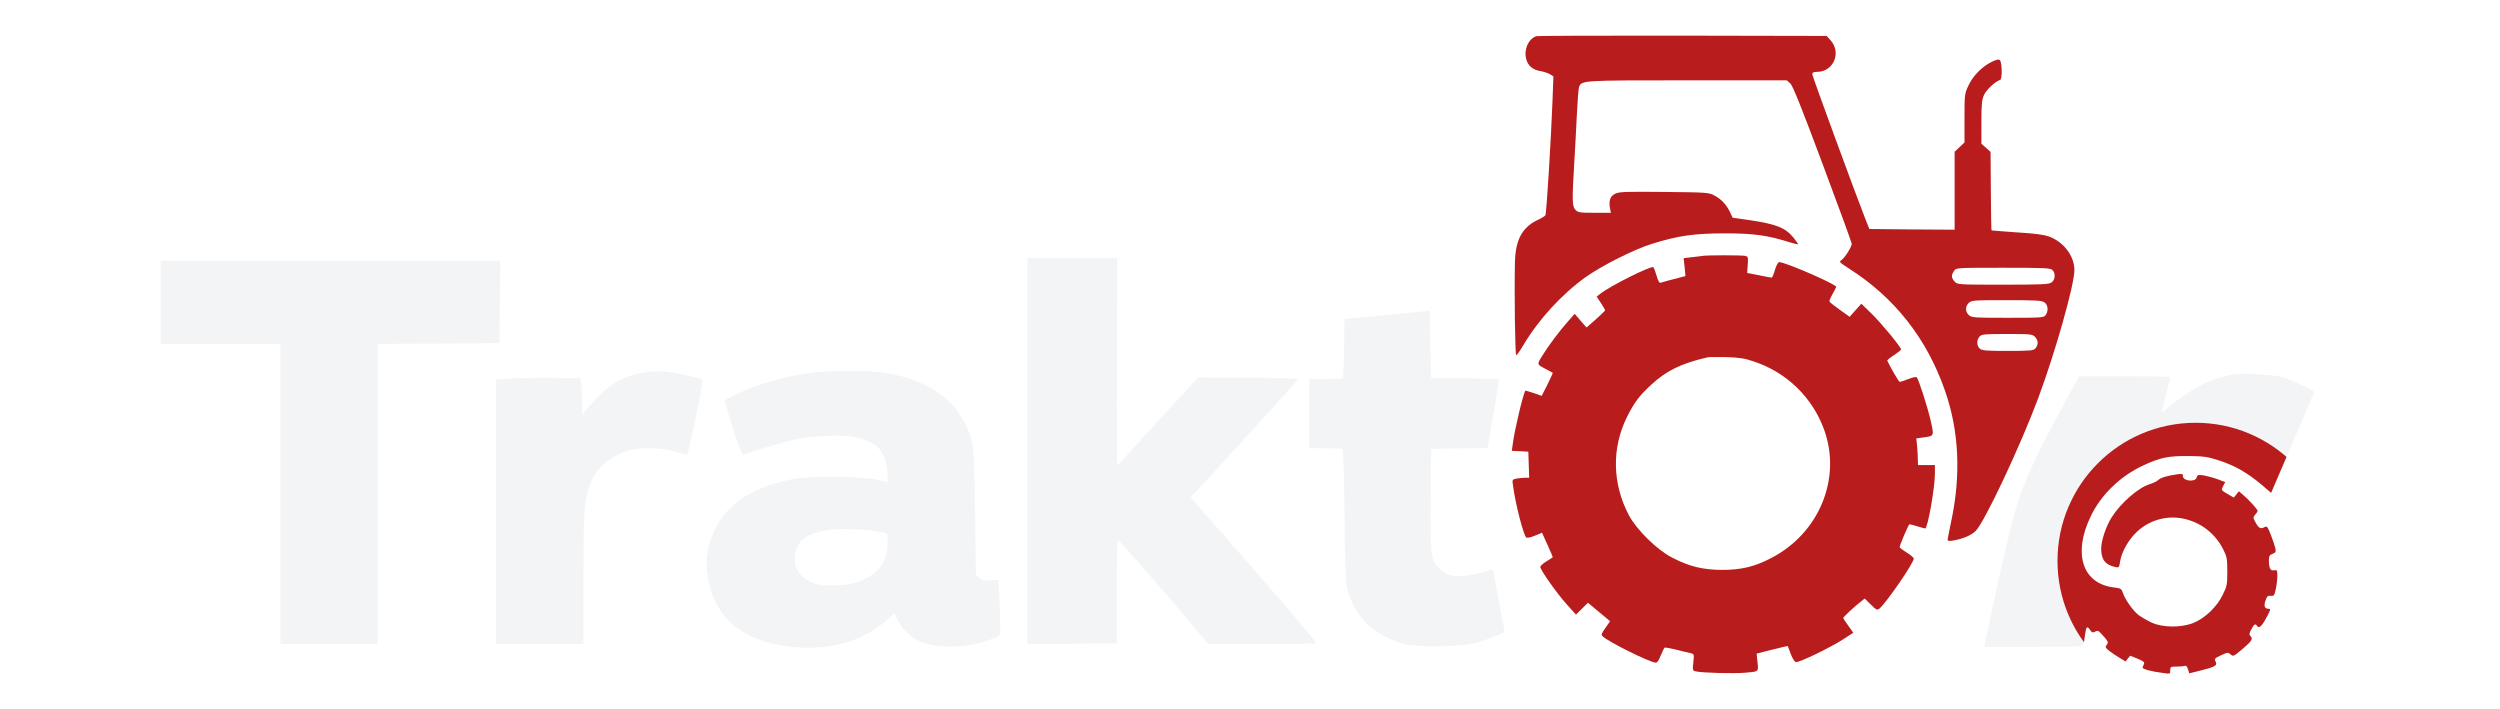
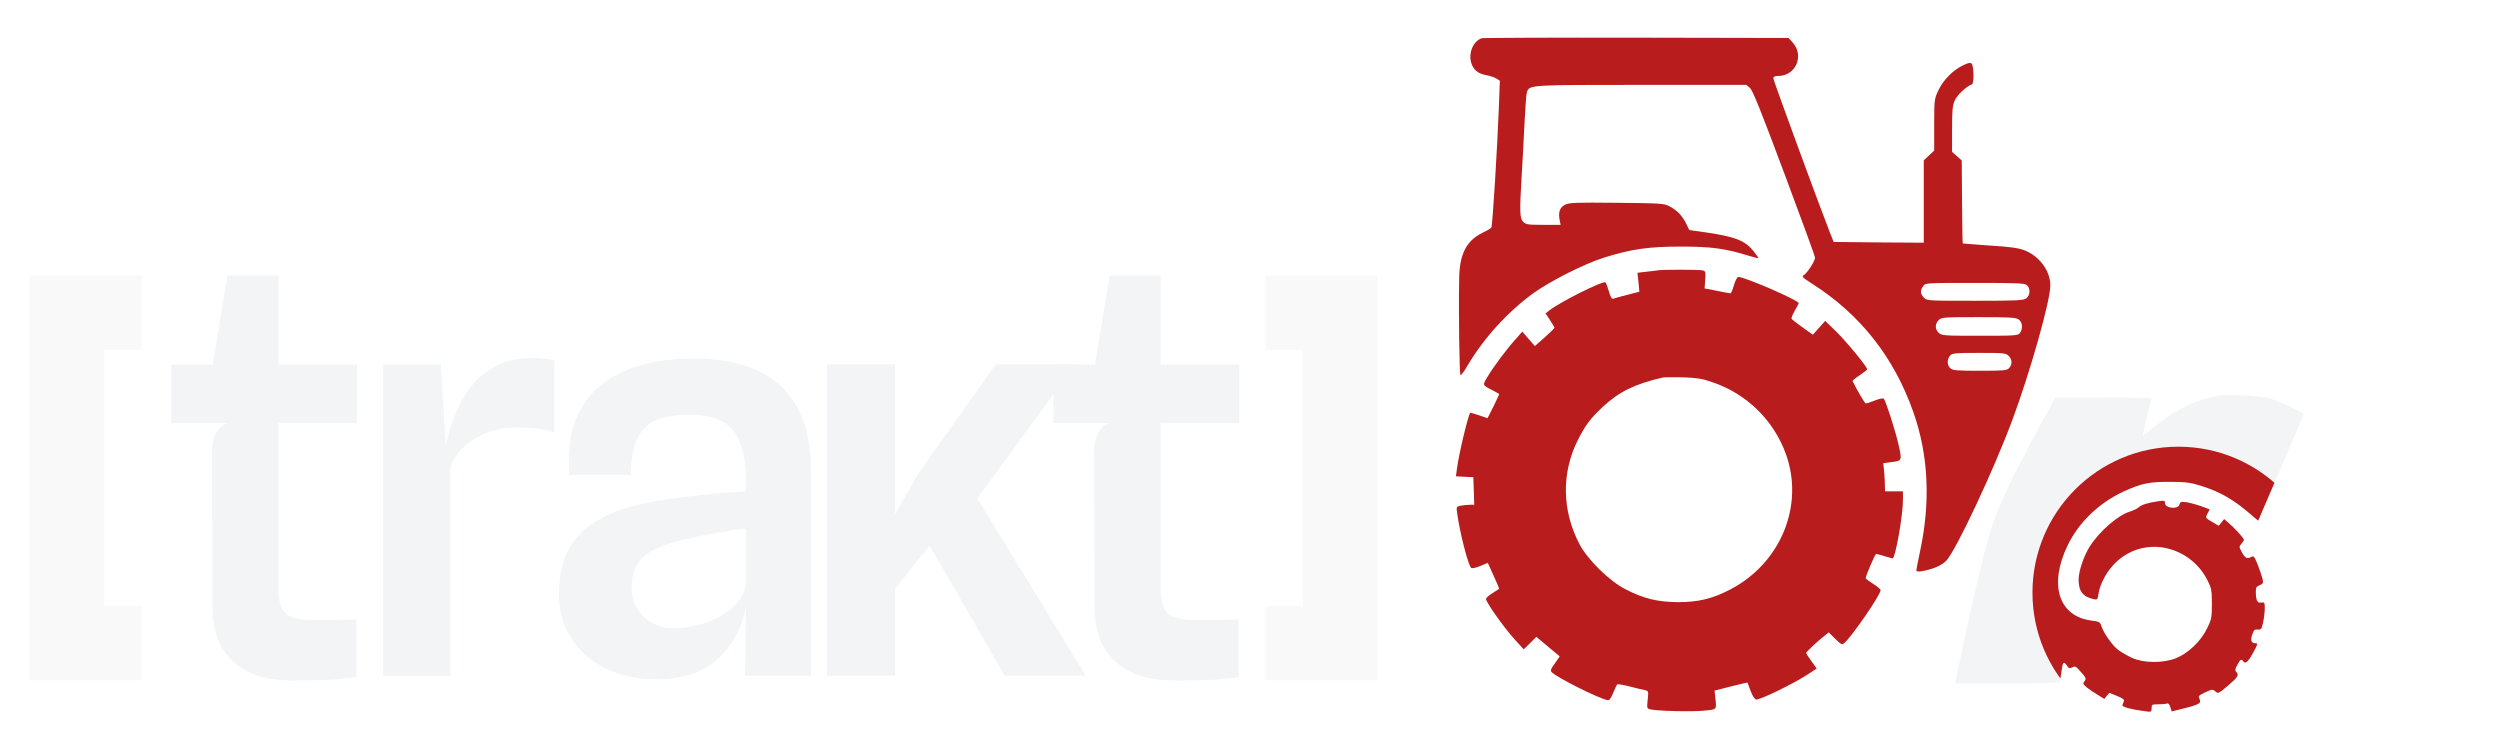
- <svg xmlns="http://www.w3.org/2000/svg" version="1.0" width="1774pt" height="503pt" viewBox="0 170 1774 503" preserveAspectRatio="xMidYMid meet">
+ <svg xmlns="http://www.w3.org/2000/svg" version="1.0" width="1679pt" height="503pt" viewBox="0 170 1679 503" preserveAspectRatio="xMidYMid meet">
  <defs>
    <clipPath id="tire-r-clip">
-       <circle cx="1558" cy="568" r="98" />
+       <circle cx="1463" cy="568" r="98" />
    </clipPath>
  </defs>
  <g transform="translate(0,887) scale(0.1,-0.1)" fill="#f3f4f6" stroke="none">
-     <path fill="#B91C1C" d="M10900 6913 c-56 -21 -88 -96 -70 -162 13 -49 47 -77 103 -86 23 -4 53 -14 66 -22 l24 -15 -7 -187 c-10 -261 -42 -787 -50 -799 -3 -5 -30 -22 -61 -36 -105 -52 -151 -140 -155 -296 -5 -217 1 -660 9 -660 5 0 27 30 49 68 109 184 272 362 443 485 114 81 339 195 469 236 188 59 304 75 520 75 203 0 300 -13 459 -63 34 -10 61 -17 61 -14 0 2 -15 22 -32 45 -59 73 -123 98 -320 127 l-113 16 -20 42 c-26 53 -60 89 -110 116 -38 21 -55 22 -357 25 -273 3 -321 1 -347 -13 -35 -17 -46 -49 -37 -100 l7 -35 -116 0 c-102 0 -117 2 -135 20 -24 24 -25 67 -10 318 6 92 14 250 19 352 5 102 12 193 16 203 19 47 18 47 769 47 l705 0 25 -22 c18 -17 78 -167 230 -574 113 -302 206 -556 206 -564 0 -21 -48 -97 -71 -114 -21 -14 -19 -16 52 -62 322 -205 549 -493 678 -859 103 -290 118 -606 45 -943 -13 -63 -24 -118 -24 -124 0 -6 14 -8 38 -4 74 13 131 38 162 69 64 65 319 608 444 944 121 325 256 803 256 906 0 99 -74 198 -176 237 -41 15 -99 23 -232 31 -97 7 -178 13 -180 14 -2 2 -4 127 -5 280 l-2 277 -32 29 -33 29 0 152 c0 129 3 160 19 195 17 37 78 94 114 106 16 5 14 124 -2 140 -8 8 -22 5 -56 -11 -69 -33 -134 -99 -166 -167 -28 -59 -29 -64 -29 -233 l0 -173 -35 -33 -35 -33 0 -277 0 -276 -302 2 -303 3 -26 65 c-66 167 -379 1019 -379 1033 0 12 9 17 33 17 117 0 176 135 97 224 l-28 31 -1024 2 c-563 1 -1030 -1 -1038 -4z m3664 -1659 c24 -23 20 -70 -6 -88 -19 -14 -69 -16 -345 -16 -319 0 -322 0 -343 22 -24 26 -25 46 -4 76 15 22 15 22 349 22 290 0 336 -2 349 -16z m-56 -230 c25 -18 29 -60 8 -90 -14 -18 -28 -19 -269 -19 -237 0 -256 1 -276 19 -26 24 -27 60 -1 86 19 19 33 20 268 20 208 0 251 -2 270 -16z m-68 -244 c24 -24 26 -57 3 -82 -14 -16 -34 -18 -196 -18 -154 0 -183 2 -199 17 -22 20 -23 61 -1 85 14 16 34 18 195 18 165 0 179 -1 198 -20z" />
-     <path fill="#B91C1C" d="M12080 5354 c-8 -1 -41 -6 -74 -9 l-59 -7 7 -63 6 -64 -42 -11 c-24 -6 -60 -16 -81 -21 -21 -6 -44 -12 -52 -15 -10 -4 -19 11 -30 50 -9 31 -19 57 -23 60 -19 11 -310 -135 -377 -189 l-25 -20 30 -45 c16 -25 30 -48 30 -51 0 -4 -30 -33 -66 -65 l-66 -58 -42 48 -42 49 -46 -52 c-59 -65 -144 -179 -187 -250 -36 -59 -37 -56 34 -93 22 -11 41 -22 43 -23 2 -2 -15 -39 -37 -83 l-41 -81 -57 20 c-31 10 -57 18 -59 17 -14 -17 -76 -275 -89 -375 l-7 -52 59 -3 58 -3 3 -92 3 -93 -29 0 c-16 0 -44 -3 -61 -6 -30 -6 -31 -8 -25 -48 18 -134 73 -347 94 -370 6 -5 30 0 60 12 l52 22 39 -86 c22 -48 39 -88 37 -89 -2 -1 -22 -14 -45 -29 -24 -14 -43 -32 -43 -39 0 -21 116 -186 187 -265 l66 -73 43 42 42 42 49 -41 c26 -22 62 -52 78 -65 l30 -25 -33 -48 c-28 -38 -31 -49 -20 -59 40 -39 316 -176 373 -187 14 -2 23 9 39 49 12 28 24 54 27 57 2 3 38 -3 79 -13 41 -11 88 -22 104 -25 28 -7 28 -7 22 -65 -6 -56 -6 -59 17 -65 45 -11 273 -17 357 -9 95 9 89 2 79 96 l-4 39 110 28 c61 15 110 27 111 26 0 0 10 -26 21 -56 12 -32 27 -56 37 -58 22 -5 245 103 336 162 l71 46 -35 49 c-20 27 -36 52 -36 56 0 7 79 81 127 118 l25 20 43 -43 c39 -38 46 -42 61 -29 50 42 244 324 244 355 0 7 -22 26 -50 43 -27 17 -50 34 -50 38 0 15 63 163 70 163 4 0 29 -7 56 -15 27 -8 52 -15 55 -15 18 0 69 288 69 388 l0 62 -60 0 -60 0 -1 38 c0 20 -2 63 -5 94 l-6 57 50 7 c78 10 77 8 52 120 -23 99 -85 292 -99 307 -4 4 -31 -1 -60 -13 -28 -11 -56 -20 -60 -20 -7 0 -64 98 -89 151 -1 4 20 21 48 39 27 18 50 36 50 40 0 17 -141 188 -210 255 l-72 70 -41 -46 -42 -47 -70 50 c-38 27 -72 53 -73 59 -2 5 8 29 22 53 14 25 26 47 26 50 0 19 -361 176 -405 176 -8 0 -20 -23 -30 -55 -8 -30 -19 -55 -23 -55 -4 0 -45 7 -91 17 l-83 16 4 58 c4 52 2 58 -16 63 -22 6 -280 6 -306 0z m365 -749 c233 -77 416 -255 499 -484 125 -346 -35 -734 -374 -910 -118 -62 -213 -85 -350 -85 -138 1 -233 24 -354 87 -107 54 -254 199 -308 302 -118 224 -122 478 -12 698 51 101 84 146 168 224 108 101 212 153 401 197 11 3 72 3 135 2 92 -3 132 -9 195 -31z" />
-     <path d="M7290 3970 l0 -1370 318 2 317 3 0 368 c-1 202 3 367 7 367 7 0 315 -351 523 -598 l120 -142 383 0 c210 0 382 3 382 6 0 13 -261 318 -639 747 l-254 289 60 61 c33 34 147 159 254 277 107 118 251 277 321 353 71 77 128 143 128 147 0 5 -159 9 -354 10 l-354 1 -128 -139 c-71 -76 -199 -215 -284 -310 -85 -95 -157 -172 -161 -172 -3 0 -5 331 -3 735 l2 735 -319 0 -319 0 0 -1370z" />
-     <path d="M1140 5025 l0 -295 425 0 425 0 0 -1065 0 -1065 345 0 345 0 0 1065 0 1065 433 2 432 3 2 293 3 292 -1205 0 -1205 0 0 -295z" />
-     <path d="M9843 4935 l-303 -29 -2 -211 c-2 -159 -6 -210 -15 -211 -7 -1 -62 -2 -123 -3 l-110 -1 0 -245 0 -245 110 -1 c61 -1 116 -2 123 -3 9 -1 13 -107 18 -476 4 -402 8 -483 22 -530 60 -197 179 -312 392 -377 93 -28 410 -25 518 5 61 17 152 51 204 77 1 0 -13 78 -32 172 -19 95 -37 195 -41 223 -6 47 -9 51 -28 45 -213 -62 -294 -59 -367 14 -56 55 -60 92 -57 496 l3 350 200 3 201 2 12 73 c6 39 25 148 42 241 16 93 27 172 24 175 -3 3 -112 6 -242 6 l-237 1 -5 239 -5 240 -302 -30z" />
-     <path d="M4555 4525 c-118 -22 -215 -73 -300 -159 -38 -39 -82 -87 -96 -106 l-26 -35 -2 90 c-1 50 -4 108 -7 131 l-6 40 -193 3 c-106 1 -240 -1 -299 -5 l-106 -7 0 -938 0 -939 310 0 310 0 0 458 c0 468 6 552 40 657 40 120 143 217 273 257 90 27 259 22 356 -11 35 -12 65 -20 68 -17 3 3 30 120 60 262 36 168 51 260 45 266 -18 18 -185 56 -267 62 -51 3 -109 0 -160 -9z" />
-     <path d="M5790 4529 c-204 -24 -422 -85 -572 -160 l-77 -39 15 -52 c63 -217 107 -339 119 -334 69 26 288 90 364 107 124 26 329 36 413 20 168 -33 234 -99 245 -247 3 -41 3 -74 1 -74 -3 0 -41 8 -84 17 -103 23 -482 25 -589 4 -373 -74 -569 -254 -611 -562 -3 -26 1 -86 10 -140 49 -289 254 -456 602 -490 264 -26 499 41 665 190 l56 50 23 -50 c32 -67 102 -131 176 -158 119 -45 322 -37 474 18 75 27 75 27 78 67 1 21 -1 111 -5 199 l-8 160 -55 -3 c-44 -3 -61 1 -80 16 l-25 20 -6 444 c-7 490 -9 508 -73 637 -100 198 -303 320 -599 360 -91 13 -348 12 -457 0z m429 -1129 c36 -6 69 -14 74 -17 6 -3 7 -39 4 -84 -6 -96 -36 -153 -105 -204 -77 -56 -159 -79 -283 -79 -99 0 -111 2 -165 30 -71 36 -104 85 -104 156 0 114 64 175 215 204 77 15 255 12 364 -6z" />
-     <path d="M15855 4514 c-62 -10 -148 -36 -202 -60 -68 -30 -201 -117 -265 -174 -27 -23 -48 -39 -48 -35 0 3 14 60 30 125 17 65 30 121 30 124 0 3 -146 6 -324 6 l-323 0 -99 -182 c-221 -410 -291 -562 -349 -758 -36 -120 -115 -456 -169 -715 -25 -121 -48 -230 -51 -242 l-5 -23 349 0 c283 0 350 3 354 13 3 8 8 39 12 70 8 62 15 69 37 36 12 -18 18 -20 35 -11 17 9 24 7 45 -16 49 -54 52 -60 37 -78 -12 -14 -9 -20 16 -41 17 -13 50 -36 74 -50 l44 -27 16 21 17 20 52 -21 c38 -15 51 -25 46 -36 -3 -8 -8 -20 -10 -26 -5 -11 60 -29 149 -40 46 -7 47 -6 47 20 0 24 3 26 44 26 24 0 51 2 59 5 9 4 17 -4 23 -24 l9 -29 88 22 c99 25 114 35 98 63 -9 18 -4 23 39 43 47 22 51 22 69 6 18 -16 21 -14 85 40 67 57 75 71 54 92 -9 9 -7 20 8 47 19 36 28 42 39 25 13 -22 32 -7 63 49 36 66 37 71 19 71 -27 0 -35 20 -21 58 10 31 17 37 37 34 23 -2 26 3 36 48 6 28 11 70 11 94 0 40 -2 43 -24 39 -26 -5 -36 15 -36 75 0 26 5 34 26 42 23 9 25 14 19 43 -4 17 -19 60 -32 94 -23 57 -27 62 -45 52 -27 -15 -40 -7 -63 34 -18 34 -18 37 -2 55 9 10 17 22 17 27 0 10 -65 82 -104 114 l-29 25 -18 -23 -18 -22 -45 26 c-45 27 -46 27 -31 55 l15 29 -56 21 c-31 11 -76 23 -99 27 -37 5 -43 3 -48 -16 -9 -34 -97 -25 -97 10 0 17 -5 18 -42 13 -72 -10 -116 -24 -133 -40 -9 -9 -36 -22 -61 -30 -80 -24 -205 -133 -269 -234 -40 -63 -75 -166 -75 -223 0 -78 29 -115 101 -131 25 -5 27 -3 33 39 11 70 61 158 122 214 94 86 221 118 344 87 117 -30 211 -106 266 -214 26 -52 29 -67 29 -157 0 -93 -2 -105 -33 -167 -41 -85 -128 -167 -209 -199 -87 -34 -217 -33 -295 3 -32 15 -73 39 -92 53 -39 29 -98 113 -113 160 -9 27 -15 31 -66 37 -221 28 -289 240 -161 505 74 154 210 285 374 361 121 56 175 67 320 66 110 -1 136 -5 218 -32 109 -35 200 -87 297 -169 l71 -60 26 61 c14 34 82 192 152 353 69 161 126 296 126 301 0 12 -167 90 -232 108 -53 15 -276 27 -333 18z" />
+     <path fill="#B91C1C" d="M9950 6913 c-56 -21 -88 -96 -70 -162 13 -49 47 -77 103 -86 23 -4 53 -14 66 -22 l24 -15 -7 -187 c-10 -261 -42 -787 -50 -799 -3 -5 -30 -22 -61 -36 -105 -52 -151 -140 -155 -296 -5 -217 1 -660 9 -660 5 0 27 30 49 68 109 184 272 362 443 485 114 81 339 195 469 236 188 59 304 75 520 75 203 0 300 -13 459 -63 34 -10 61 -17 61 -14 0 2 -15 22 -32 45 -59 73 -123 98 -320 127 l-113 16 -20 42 c-26 53 -60 89 -110 116 -38 21 -55 22 -357 25 -273 3 -321 1 -347 -13 -35 -17 -46 -49 -37 -100 l7 -35 -116 0 c-102 0 -117 2 -135 20 -24 24 -25 67 -10 318 6 92 14 250 19 352 5 102 12 193 16 203 19 47 18 47 769 47 l705 0 25 -22 c18 -17 78 -167 230 -574 113 -302 206 -556 206 -564 0 -21 -48 -97 -71 -114 -21 -14 -19 -16 52 -62 322 -205 549 -493 678 -859 103 -290 118 -606 45 -943 -13 -63 -24 -118 -24 -124 0 -6 14 -8 38 -4 74 13 131 38 162 69 64 65 319 608 444 944 121 325 256 803 256 906 0 99 -74 198 -176 237 -41 15 -99 23 -232 31 -97 7 -178 13 -180 14 -2 2 -4 127 -5 280 l-2 277 -32 29 -33 29 0 152 c0 129 3 160 19 195 17 37 78 94 114 106 16 5 14 124 -2 140 -8 8 -22 5 -56 -11 -69 -33 -134 -99 -166 -167 -28 -59 -29 -64 -29 -233 l0 -173 -35 -33 -35 -33 0 -277 0 -276 -302 2 -303 3 -26 65 c-66 167 -379 1019 -379 1033 0 12 9 17 33 17 117 0 176 135 97 224 l-28 31 -1024 2 c-563 1 -1030 -1 -1038 -4z m3664 -1659 c24 -23 20 -70 -6 -88 -19 -14 -69 -16 -345 -16 -319 0 -322 0 -343 22 -24 26 -25 46 -4 76 15 22 15 22 349 22 290 0 336 -2 349 -16z m-56 -230 c25 -18 29 -60 8 -90 -14 -18 -28 -19 -269 -19 -237 0 -256 1 -276 19 -26 24 -27 60 -1 86 19 19 33 20 268 20 208 0 251 -2 270 -16z m-68 -244 c24 -24 26 -57 3 -82 -14 -16 -34 -18 -196 -18 -154 0 -183 2 -199 17 -22 20 -23 61 -1 85 14 16 34 18 195 18 165 0 179 -1 198 -20z" />
+     <path fill="#B91C1C" d="M11130 5354 c-8 -1 -41 -6 -74 -9 l-59 -7 7 -63 6 -64 -42 -11 c-24 -6 -60 -16 -81 -21 -21 -6 -44 -12 -52 -15 -10 -4 -19 11 -30 50 -9 31 -19 57 -23 60 -19 11 -310 -135 -377 -189 l-25 -20 30 -45 c16 -25 30 -48 30 -51 0 -4 -30 -33 -66 -65 l-66 -58 -42 48 -42 49 -46 -52 c-59 -65 -144 -179 -187 -250 -36 -59 -37 -56 34 -93 22 -11 41 -22 43 -23 2 -2 -15 -39 -37 -83 l-41 -81 -57 20 c-31 10 -57 18 -59 17 -14 -17 -76 -275 -89 -375 l-7 -52 59 -3 58 -3 3 -92 3 -93 -29 0 c-16 0 -44 -3 -61 -6 -30 -6 -31 -8 -25 -48 18 -134 73 -347 94 -370 6 -5 30 0 60 12 l52 22 39 -86 c22 -48 39 -88 37 -89 -2 -1 -22 -14 -45 -29 -24 -14 -43 -32 -43 -39 0 -21 116 -186 187 -265 l66 -73 43 42 42 42 49 -41 c26 -22 62 -52 78 -65 l30 -25 -33 -48 c-28 -38 -31 -49 -20 -59 40 -39 316 -176 373 -187 14 -2 23 9 39 49 12 28 24 54 27 57 2 3 38 -3 79 -13 41 -11 88 -22 104 -25 28 -7 28 -7 22 -65 -6 -56 -6 -59 17 -65 45 -11 273 -17 357 -9 95 9 89 2 79 96 l-4 39 110 28 c61 15 110 27 111 26 0 0 10 -26 21 -56 12 -32 27 -56 37 -58 22 -5 245 103 336 162 l71 46 -35 49 c-20 27 -36 52 -36 56 0 7 79 81 127 118 l25 20 43 -43 c39 -38 46 -42 61 -29 50 42 244 324 244 355 0 7 -22 26 -50 43 -27 17 -50 34 -50 38 0 15 63 163 70 163 4 0 29 -7 56 -15 27 -8 52 -15 55 -15 18 0 69 288 69 388 l0 62 -60 0 -60 0 -1 38 c0 20 -2 63 -5 94 l-6 57 50 7 c78 10 77 8 52 120 -23 99 -85 292 -99 307 -4 4 -31 -1 -60 -13 -28 -11 -56 -20 -60 -20 -7 0 -64 98 -89 151 -1 4 20 21 48 39 27 18 50 36 50 40 0 17 -141 188 -210 255 l-72 70 -41 -46 -42 -47 -70 50 c-38 27 -72 53 -73 59 -2 5 8 29 22 53 14 25 26 47 26 50 0 19 -361 176 -405 176 -8 0 -20 -23 -30 -55 -8 -30 -19 -55 -23 -55 -4 0 -45 7 -91 17 l-83 16 4 58 c4 52 2 58 -16 63 -22 6 -280 6 -306 0z m365 -749 c233 -77 416 -255 499 -484 125 -346 -35 -734 -374 -910 -118 -62 -213 -85 -350 -85 -138 1 -233 24 -354 87 -107 54 -254 199 -308 302 -118 224 -122 478 -12 698 51 101 84 146 168 224 108 101 212 153 401 197 11 3 72 3 135 2 92 -3 132 -9 195 -31z" />
+     <path d="M14905 4514 c-62 -10 -148 -36 -202 -60 -68 -30 -201 -117 -265 -174 -27 -23 -48 -39 -48 -35 0 3 14 60 30 125 17 65 30 121 30 124 0 3 -146 6 -324 6 l-323 0 -99 -182 c-221 -410 -291 -562 -349 -758 -36 -120 -115 -456 -169 -715 -25 -121 -48 -230 -51 -242 l-5 -23 349 0 c283 0 350 3 354 13 3 8 8 39 12 70 8 62 15 69 37 36 12 -18 18 -20 35 -11 17 9 24 7 45 -16 49 -54 52 -60 37 -78 -12 -14 -9 -20 16 -41 17 -13 50 -36 74 -50 l44 -27 16 21 17 20 52 -21 c38 -15 51 -25 46 -36 -3 -8 -8 -20 -10 -26 -5 -11 60 -29 149 -40 46 -7 47 -6 47 20 0 24 3 26 44 26 24 0 51 2 59 5 9 4 17 -4 23 -24 l9 -29 88 22 c99 25 114 35 98 63 -9 18 -4 23 39 43 47 22 51 22 69 6 18 -16 21 -14 85 40 67 57 75 71 54 92 -9 9 -7 20 8 47 19 36 28 42 39 25 13 -22 32 -7 63 49 36 66 37 71 19 71 -27 0 -35 20 -21 58 10 31 17 37 37 34 23 -2 26 3 36 48 6 28 11 70 11 94 0 40 -2 43 -24 39 -26 -5 -36 15 -36 75 0 26 5 34 26 42 23 9 25 14 19 43 -4 17 -19 60 -32 94 -23 57 -27 62 -45 52 -27 -15 -40 -7 -63 34 -18 34 -18 37 -2 55 9 10 17 22 17 27 0 10 -65 82 -104 114 l-29 25 -18 -23 -18 -22 -45 26 c-45 27 -46 27 -31 55 l15 29 -56 21 c-31 11 -76 23 -99 27 -37 5 -43 3 -48 -16 -9 -34 -97 -25 -97 10 0 17 -5 18 -42 13 -72 -10 -116 -24 -133 -40 -9 -9 -36 -22 -61 -30 -80 -24 -205 -133 -269 -234 -40 -63 -75 -166 -75 -223 0 -78 29 -115 101 -131 25 -5 27 -3 33 39 11 70 61 158 122 214 94 86 221 118 344 87 117 -30 211 -106 266 -214 26 -52 29 -67 29 -157 0 -93 -2 -105 -33 -167 -41 -85 -128 -167 -209 -199 -87 -34 -217 -33 -295 3 -32 15 -73 39 -92 53 -39 29 -98 113 -113 160 -9 27 -15 31 -66 37 -221 28 -289 240 -161 505 74 154 210 285 374 361 121 56 175 67 320 66 110 -1 136 -5 218 -32 109 -35 200 -87 297 -169 l71 -60 26 61 c14 34 82 192 152 353 69 161 126 296 126 301 0 12 -167 90 -232 108 -53 15 -276 27 -333 18z" />
  </g>
  <g clip-path="url(#tire-r-clip)">
    <g transform="translate(0,887) scale(0.1,-0.1)" fill="#B91C1C" stroke="none">
-       <path d="M15855 4514 c-62 -10 -148 -36 -202 -60 -68 -30 -201 -117 -265 -174 -27 -23 -48 -39 -48 -35 0 3 14 60 30 125 17 65 30 121 30 124 0 3 -146 6 -324 6 l-323 0 -99 -182 c-221 -410 -291 -562 -349 -758 -36 -120 -115 -456 -169 -715 -25 -121 -48 -230 -51 -242 l-5 -23 349 0 c283 0 350 3 354 13 3 8 8 39 12 70 8 62 15 69 37 36 12 -18 18 -20 35 -11 17 9 24 7 45 -16 49 -54 52 -60 37 -78 -12 -14 -9 -20 16 -41 17 -13 50 -36 74 -50 l44 -27 16 21 17 20 52 -21 c38 -15 51 -25 46 -36 -3 -8 -8 -20 -10 -26 -5 -11 60 -29 149 -40 46 -7 47 -6 47 20 0 24 3 26 44 26 24 0 51 2 59 5 9 4 17 -4 23 -24 l9 -29 88 22 c99 25 114 35 98 63 -9 18 -4 23 39 43 47 22 51 22 69 6 18 -16 21 -14 85 40 67 57 75 71 54 92 -9 9 -7 20 8 47 19 36 28 42 39 25 13 -22 32 -7 63 49 36 66 37 71 19 71 -27 0 -35 20 -21 58 10 31 17 37 37 34 23 -2 26 3 36 48 6 28 11 70 11 94 0 40 -2 43 -24 39 -26 -5 -36 15 -36 75 0 26 5 34 26 42 23 9 25 14 19 43 -4 17 -19 60 -32 94 -23 57 -27 62 -45 52 -27 -15 -40 -7 -63 34 -18 34 -18 37 -2 55 9 10 17 22 17 27 0 10 -65 82 -104 114 l-29 25 -18 -23 -18 -22 -45 26 c-45 27 -46 27 -31 55 l15 29 -56 21 c-31 11 -76 23 -99 27 -37 5 -43 3 -48 -16 -9 -34 -97 -25 -97 10 0 17 -5 18 -42 13 -72 -10 -116 -24 -133 -40 -9 -9 -36 -22 -61 -30 -80 -24 -205 -133 -269 -234 -40 -63 -75 -166 -75 -223 0 -78 29 -115 101 -131 25 -5 27 -3 33 39 11 70 61 158 122 214 94 86 221 118 344 87 117 -30 211 -106 266 -214 26 -52 29 -67 29 -157 0 -93 -2 -105 -33 -167 -41 -85 -128 -167 -209 -199 -87 -34 -217 -33 -295 3 -32 15 -73 39 -92 53 -39 29 -98 113 -113 160 -9 27 -15 31 -66 37 -221 28 -289 240 -161 505 74 154 210 285 374 361 121 56 175 67 320 66 110 -1 136 -5 218 -32 109 -35 200 -87 297 -169 l71 -60 26 61 c14 34 82 192 152 353 69 161 126 296 126 301 0 12 -167 90 -232 108 -53 15 -276 27 -333 18z" />
+       <path d="M14905 4514 c-62 -10 -148 -36 -202 -60 -68 -30 -201 -117 -265 -174 -27 -23 -48 -39 -48 -35 0 3 14 60 30 125 17 65 30 121 30 124 0 3 -146 6 -324 6 l-323 0 -99 -182 c-221 -410 -291 -562 -349 -758 -36 -120 -115 -456 -169 -715 -25 -121 -48 -230 -51 -242 l-5 -23 349 0 c283 0 350 3 354 13 3 8 8 39 12 70 8 62 15 69 37 36 12 -18 18 -20 35 -11 17 9 24 7 45 -16 49 -54 52 -60 37 -78 -12 -14 -9 -20 16 -41 17 -13 50 -36 74 -50 l44 -27 16 21 17 20 52 -21 c38 -15 51 -25 46 -36 -3 -8 -8 -20 -10 -26 -5 -11 60 -29 149 -40 46 -7 47 -6 47 20 0 24 3 26 44 26 24 0 51 2 59 5 9 4 17 -4 23 -24 l9 -29 88 22 c99 25 114 35 98 63 -9 18 -4 23 39 43 47 22 51 22 69 6 18 -16 21 -14 85 40 67 57 75 71 54 92 -9 9 -7 20 8 47 19 36 28 42 39 25 13 -22 32 -7 63 49 36 66 37 71 19 71 -27 0 -35 20 -21 58 10 31 17 37 37 34 23 -2 26 3 36 48 6 28 11 70 11 94 0 40 -2 43 -24 39 -26 -5 -36 15 -36 75 0 26 5 34 26 42 23 9 25 14 19 43 -4 17 -19 60 -32 94 -23 57 -27 62 -45 52 -27 -15 -40 -7 -63 34 -18 34 -18 37 -2 55 9 10 17 22 17 27 0 10 -65 82 -104 114 l-29 25 -18 -23 -18 -22 -45 26 c-45 27 -46 27 -31 55 l15 29 -56 21 c-31 11 -76 23 -99 27 -37 5 -43 3 -48 -16 -9 -34 -97 -25 -97 10 0 17 -5 18 -42 13 -72 -10 -116 -24 -133 -40 -9 -9 -36 -22 -61 -30 -80 -24 -205 -133 -269 -234 -40 -63 -75 -166 -75 -223 0 -78 29 -115 101 -131 25 -5 27 -3 33 39 11 70 61 158 122 214 94 86 221 118 344 87 117 -30 211 -106 266 -214 26 -52 29 -67 29 -157 0 -93 -2 -105 -33 -167 -41 -85 -128 -167 -209 -199 -87 -34 -217 -33 -295 3 -32 15 -73 39 -92 53 -39 29 -98 113 -113 160 -9 27 -15 31 -66 37 -221 28 -289 240 -161 505 74 154 210 285 374 361 121 56 175 67 320 66 110 -1 136 -5 218 -32 109 -35 200 -87 297 -169 l71 -60 26 61 c14 34 82 192 152 353 69 161 126 296 126 301 0 12 -167 90 -232 108 -53 15 -276 27 -333 18z" />
    </g>
  </g>
+   <path fill="#f3f4f6" transform="translate(-332.617,320.220) scale(6.860034)" d="M65.25 19.52v-5.73h18.18v5.73H65.25Zm11.68 25.19c-2.42 0-4.3-.62-5.64-1.86-1.34-1.24-2.01-3.01-2.01-5.32l-.03-15.44c0-.6.13-1.14.41-1.63.27-.49.65-.8 1.13-.93l-1.54-4.52v-.81l1.51-9.13h5V35.9c0 1.08.24 1.83.71 2.26.48.43 1.36.64 2.67.64.84 0 1.61 0 2.32-.01.71-.01 1.35-.02 1.93-.04v5.61c-.99.19-2.05.29-3.2.32-1.15.03-2.23.04-3.25.04l-.01-.01Zm9.07-.45v-30.47h5.64l.73 11.73-.59-1.62c.13-1.23.38-2.48.75-3.74.37-1.27.89-2.43 1.56-3.49s1.54-1.91 2.62-2.56c1.08-.64 2.38-.96 3.91-.96.39 0 .77.02 1.13.06.36.04.7.1 1.02.2v7.04c-.63-.22-1.3-.36-2.01-.42-.71-.06-1.37-.08-1.98-.08-.73 0-1.51.14-2.35.43-.84.29-1.61.72-2.32 1.3-.71.58-1.22 1.29-1.54 2.15v20.44h-6.59l.02-.01Zm26.7.34c-1.82 0-3.46-.35-4.9-1.05-1.44-.7-2.57-1.68-3.38-2.93-.81-1.26-1.21-2.7-1.21-4.34 0-1.79.33-3.26.98-4.43.65-1.16 1.59-2.1 2.82-2.82 1.23-.72 2.7-1.25 4.41-1.61 1.17-.26 2.42-.47 3.74-.63 1.32-.16 2.56-.29 3.7-.39 1.14-.1 2.02-.17 2.64-.21v-1.26c0-2.08-.41-3.64-1.24-4.68-.83-1.03-2.23-1.55-4.2-1.55-1.27 0-2.33.16-3.18.47-.86.32-1.5.9-1.94 1.75-.44.85-.67 2.07-.71 3.67h-6c-.21-2.62.17-4.78 1.13-6.46.96-1.68 2.39-2.93 4.3-3.73 1.91-.8 4.17-1.2 6.77-1.2 1.53 0 2.98.17 4.36.52 1.38.35 2.6.93 3.66 1.76s1.9 1.96 2.51 3.39c.61 1.43.92 3.25.92 5.45v19.94h-6.45l.08-6.81c-.35 2.05-1.25 3.75-2.69 5.11-1.44 1.36-3.48 2.04-6.1 2.04h-.02Zm1.79-5c.97 0 1.96-.16 2.96-.49 1-.33 1.88-.8 2.64-1.44.75-.63 1.22-1.38 1.41-2.23v-5.59c-.74.08-1.62.2-2.64.38s-1.89.35-2.61.52c-2.08.41-3.59.96-4.52 1.66-.93.7-1.4 1.77-1.4 3.23 0 .82.2 1.53.59 2.12.39.6.9 1.06 1.54 1.38.63.33 1.31.48 2.04.46h-.01Zm14.95 4.66v-30.48h6.67v30.48h-6.67Zm5.96-7.61-.67-5.81 3.71-6.46 7.53-10.61h7.8l-10.42 14.23-2.66 2.01-5.28 6.62-.01.02Zm11.44 7.61-8.89-15.43 5.03-3.86 11.8 19.28h-7.94v.01Z" />
+   <path fill="#f3f4f6" transform="translate(-332.617,320.220) scale(6.860034)" d="M151.62 19.52v-5.73h18.18v5.73h-18.18Zm11.67 25.19c-2.42 0-4.3-.62-5.64-1.86-1.34-1.24-2.01-3.01-2.01-5.32l-.03-15.44c0-.6.13-1.14.41-1.63.27-.49.65-.8 1.13-.93l-1.54-4.52v-.81l1.51-9.13h5V35.9c0 1.08.24 1.83.71 2.26.48.43 1.36.64 2.67.64.84 0 1.61 0 2.32-.01.71-.01 1.35-.02 1.93-.04v5.61c-.99.19-2.05.29-3.2.32-1.15.03-2.23.04-3.25.04l-.01-.01Z" />
+   <path fill="#f3f4f6" fill-opacity="0.55" d="M20 355 L95 355 L95 405 L70 405 L70 577 L95 577 L95 627 L20 627 Z" />
+   <path fill="#f3f4f6" fill-opacity="0.55" d="M925 355 L850 355 L850 405 L875 405 L875 577 L850 577 L850 627 L925 627 Z" />
</svg>
